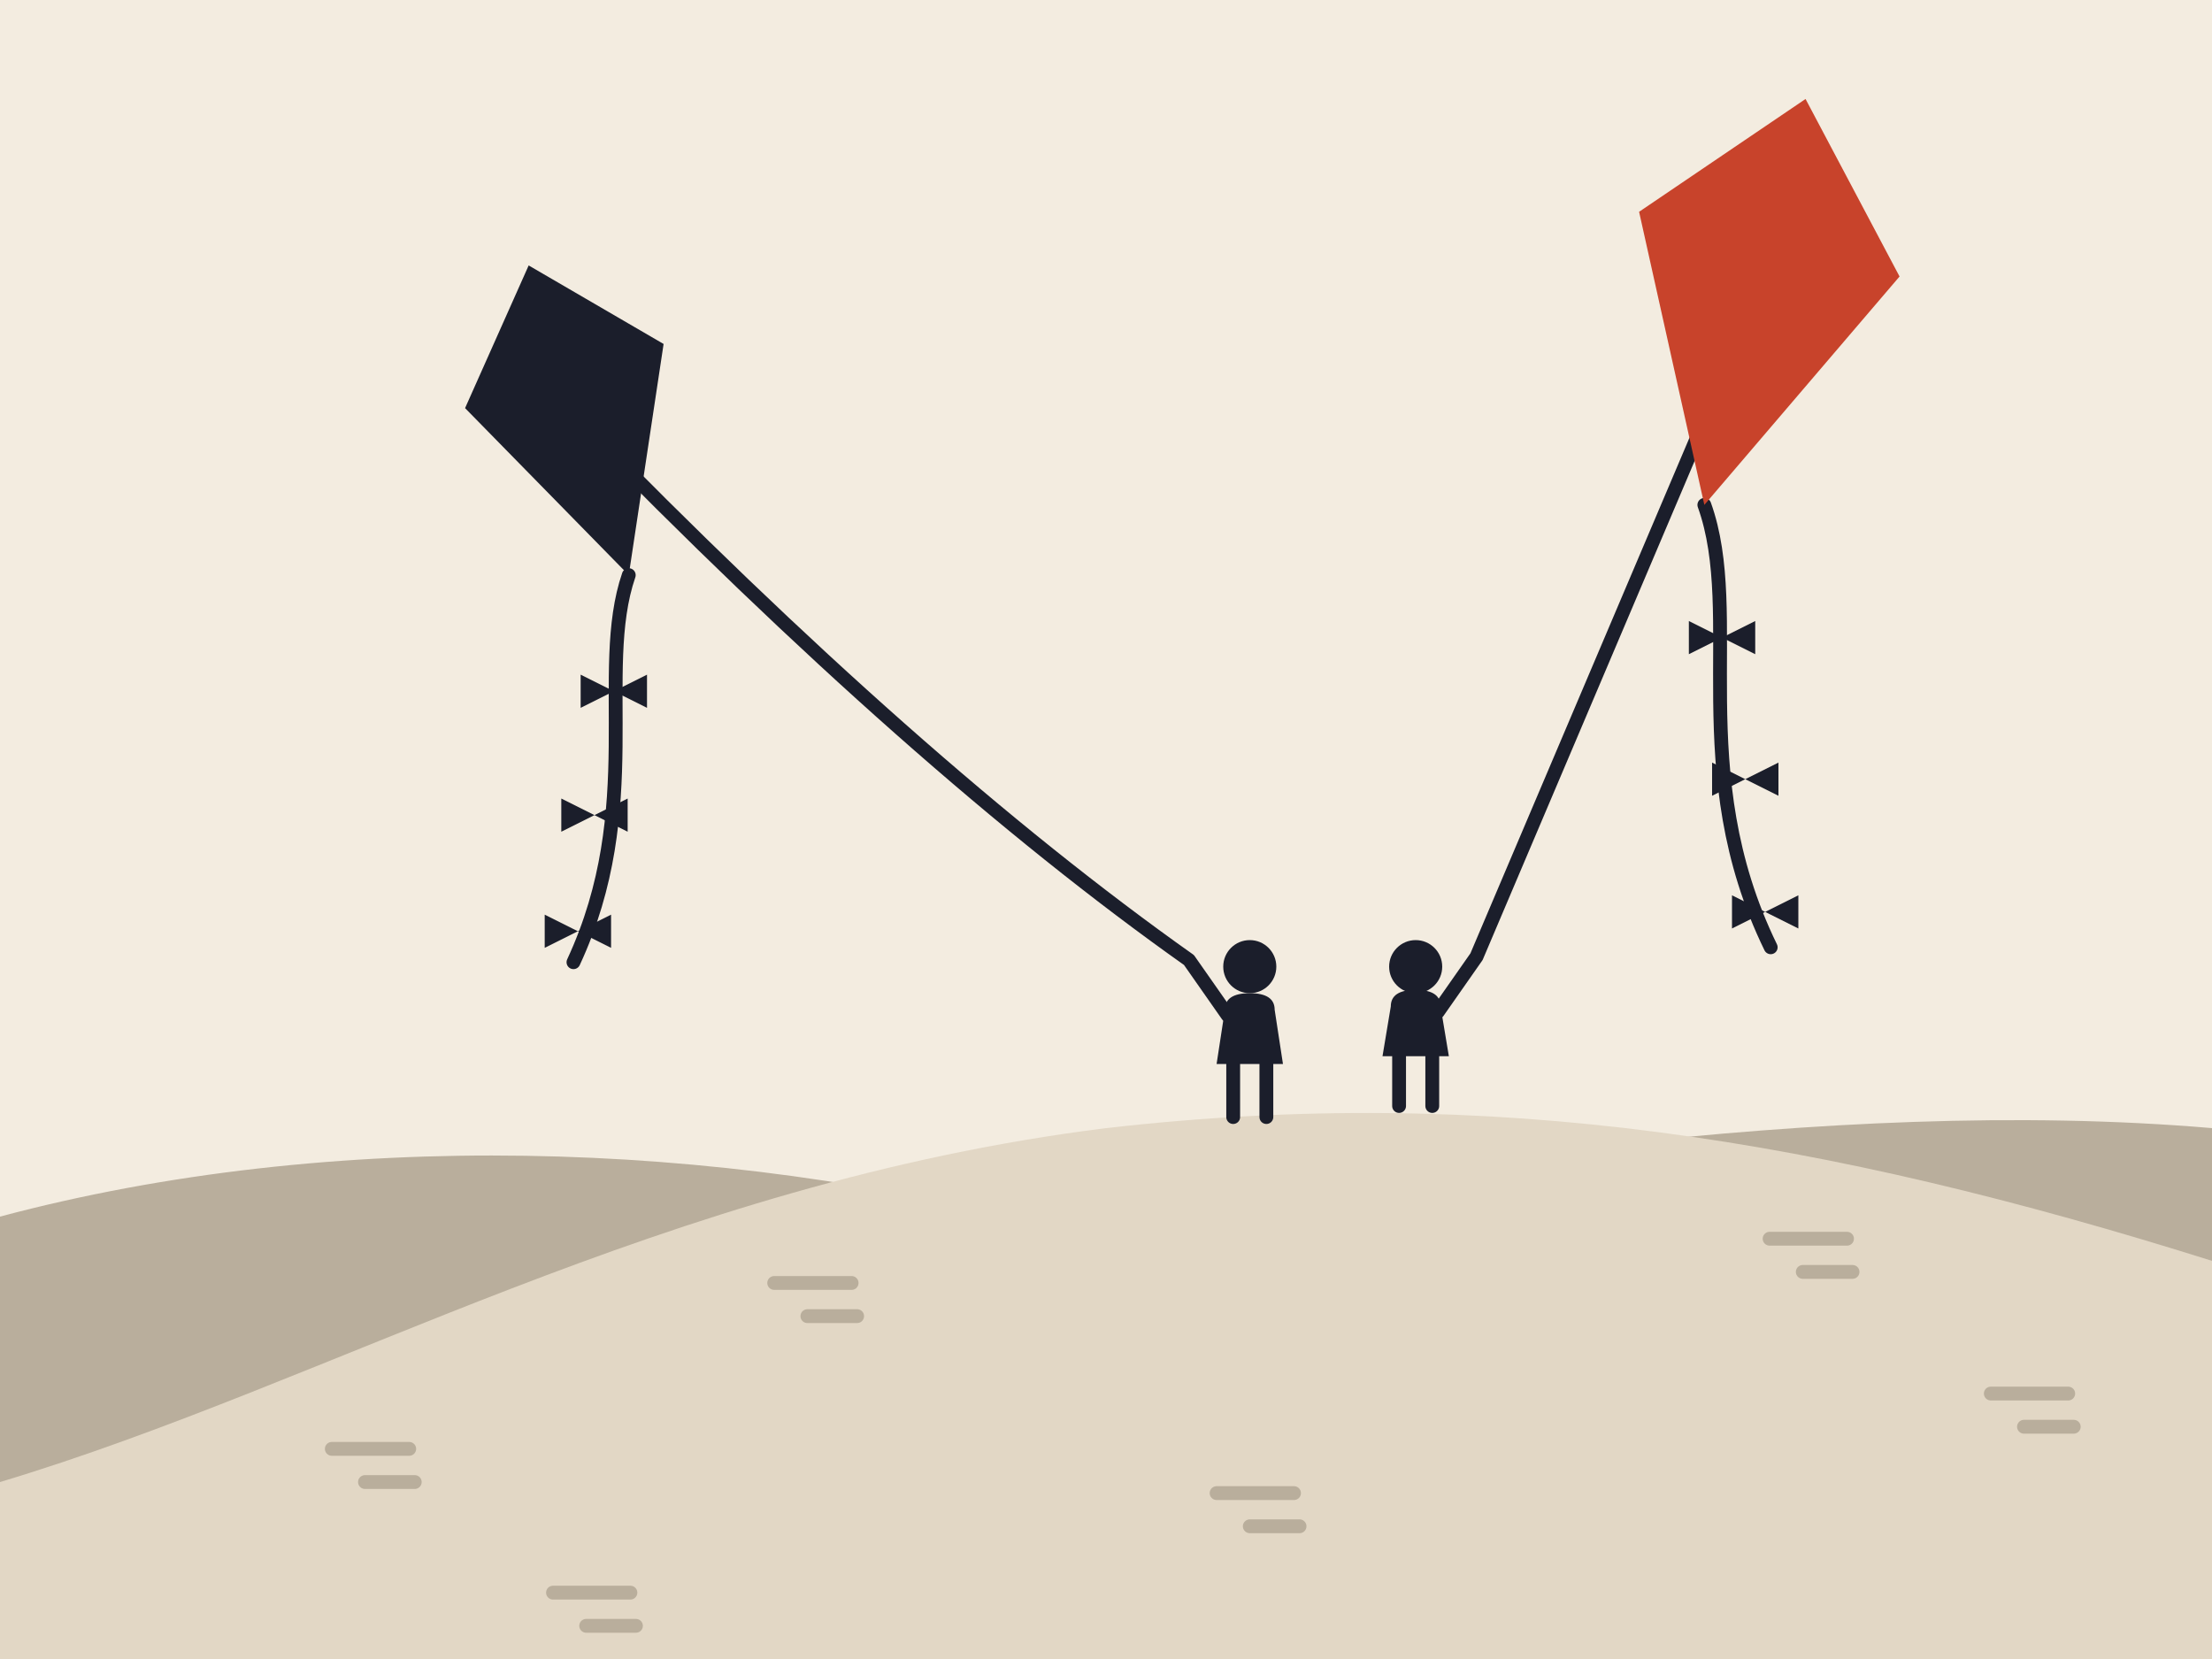
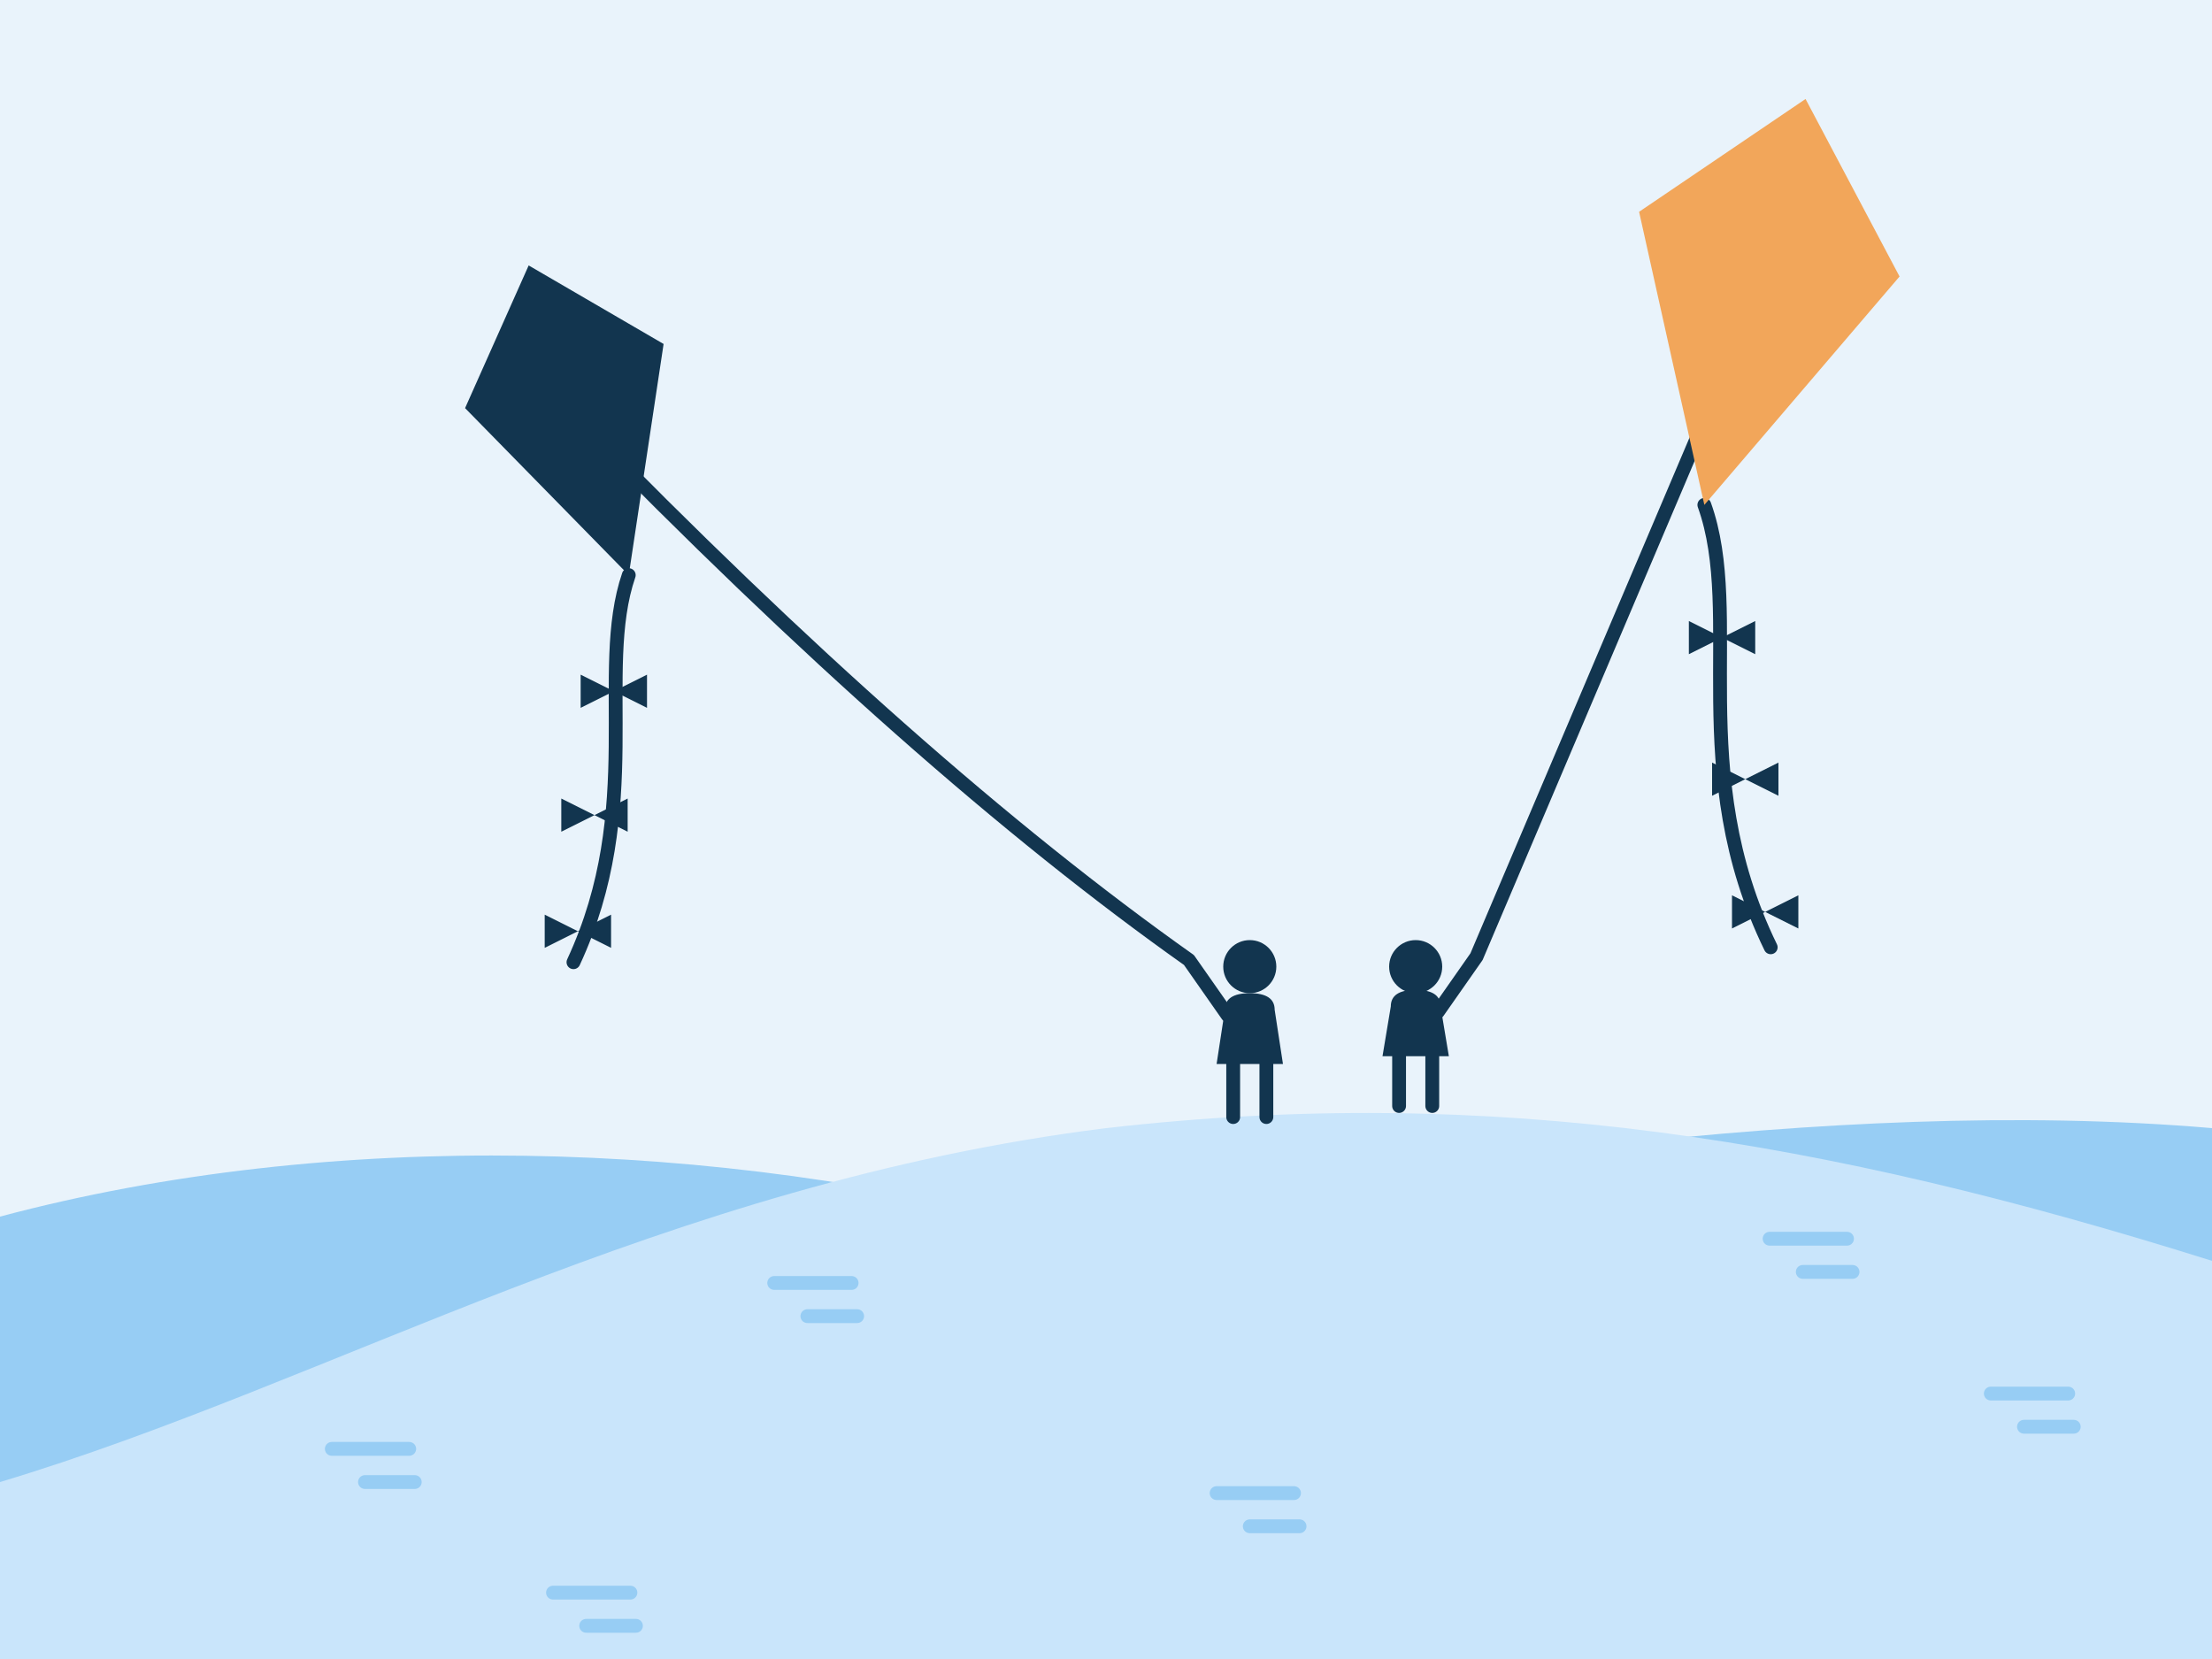
<svg xmlns="http://www.w3.org/2000/svg" viewBox="0 0 400 300" preserveAspectRatio="xMidYMid slice">
-   <rect width="400" height="300" fill="#F3ECE0" />
-   <path d="M0 220C60 204 130 206 190 222C250 212 330 198 400 204V300H0Z" fill="#B9AE9C" />
-   <path d="M0 268C60 250 120 214 200 204C270 196 330 206 400 228V300H0Z" fill="#E2D7C5" />
-   <path d="M215 173.6Q165.8 138.8 104.6 76M267 173Q286.2 127.8 317.3 54.6M113.7 104C107.7 121.5 116.7 146 103.7 174M308.2 91.3C315.4 111.3 304.6 139.3 320.2 171.3M223 192.4V202M229 192.4V202M222 183.6L215 173.6M253 191V200M259 191V200M260 183L267 173" fill="none" stroke="#1B1E2B" stroke-width="2.5" stroke-linecap="round" stroke-linejoin="round" />
-   <path d="M105 122L111 125L105 128ZM117 122L111 125L117 128ZM101.5 144.4L107.5 147.4L101.5 150.4ZM113.5 144.4L107.5 147.4L113.5 150.4ZM98.5 165.4L104.5 168.4L98.5 171.4ZM110.5 165.4L104.5 168.4L110.5 171.4ZM305.4 112.3L311.4 115.3L305.4 118.3ZM317.4 112.3L311.4 115.3L317.4 118.3ZM309.6 137.9L315.6 140.9L309.6 143.9ZM321.6 137.9L315.6 140.9L321.6 143.9ZM313.2 161.9L319.2 164.9L313.2 167.9ZM325.2 161.9L319.2 164.9L325.2 167.9Z" fill="#1B1E2B" />
-   <path d="M95.6 48L120 62.2L113.7 104L84.1 73.8Z" fill="#1B1E2B" />
-   <path d="M326.5 17.9L343.5 50L308.2 91.3L296.4 38.3Z" fill="#C8432B" />
-   <circle cx="226" cy="174.8" r="4.8" fill="#1B1E2B" />
-   <path d="M220 192.4L221.5 182.6Q221.5 179.6 226 179.6Q230.5 179.6 230.5 182.6L232 192.4Z" fill="#1B1E2B" />
-   <circle cx="256" cy="174.8" r="4.8" fill="#1B1E2B" />
-   <path d="M250 191L251.5 182Q251.5 179 256 179Q260.5 179 260.5 182L262 191Z" fill="#1B1E2B" />
-   <path d="M60 262h14M66 268h9M140 232h14M146 238h9M320 224h14M326 230h9M360 252h14M366 258h9M220 270h14M226 276h9M100 288h14M106 294h9" fill="none" stroke="#B9AE9C" stroke-width="2.5" stroke-linecap="round" stroke-linejoin="round" />
+   <rect width="400" height="300" fill="#E9F3FB" />
+   <path d="M0 220C60 204 130 206 190 222C250 212 330 198 400 204V300H0Z" fill="#97CDF4" />
+   <path d="M0 268C60 250 120 214 200 204C270 196 330 206 400 228V300H0Z" fill="#C9E5FB" />
+   <path d="M215 173.6Q165.8 138.8 104.6 76M267 173Q286.2 127.8 317.3 54.6M113.7 104C107.7 121.5 116.7 146 103.7 174M308.2 91.3C315.4 111.3 304.6 139.3 320.2 171.3M223 192.4V202M229 192.4V202M222 183.6L215 173.6M253 191V200M259 191V200M260 183L267 173" fill="none" stroke="#12354F" stroke-width="2.5" stroke-linecap="round" stroke-linejoin="round" />
+   <path d="M105 122L111 125L105 128ZM117 122L111 125L117 128ZM101.5 144.4L107.5 147.4L101.5 150.4ZM113.5 144.4L107.5 147.4L113.5 150.4ZM98.5 165.4L104.5 168.4L98.5 171.4ZM110.5 165.4L104.5 168.4L110.5 171.4ZM305.4 112.3L311.4 115.3L305.4 118.3ZM317.4 112.3L311.4 115.3L317.4 118.3ZM309.6 137.9L315.6 140.9L309.6 143.9ZM321.6 137.9L315.6 140.9L321.6 143.9ZM313.2 161.9L319.2 164.9L313.2 167.9ZM325.2 161.9L319.2 164.9L325.2 167.9Z" fill="#12354F" />
+   <path d="M95.6 48L120 62.2L113.7 104L84.1 73.8Z" fill="#12354F" />
+   <path d="M326.5 17.9L343.5 50L308.2 91.3L296.4 38.3Z" fill="#F2A65A" />
+   <circle cx="226" cy="174.8" r="4.8" fill="#12354F" />
+   <path d="M220 192.4L221.5 182.6Q221.5 179.6 226 179.6Q230.5 179.6 230.5 182.6L232 192.4Z" fill="#12354F" />
+   <circle cx="256" cy="174.8" r="4.8" fill="#12354F" />
+   <path d="M250 191L251.5 182Q251.5 179 256 179Q260.5 179 260.5 182L262 191Z" fill="#12354F" />
+   <path d="M60 262h14M66 268h9M140 232h14M146 238h9M320 224h14M326 230h9M360 252h14M366 258h9M220 270h14M226 276h9M100 288h14M106 294h9" fill="none" stroke="#97CDF4" stroke-width="2.5" stroke-linecap="round" stroke-linejoin="round" />
</svg>
